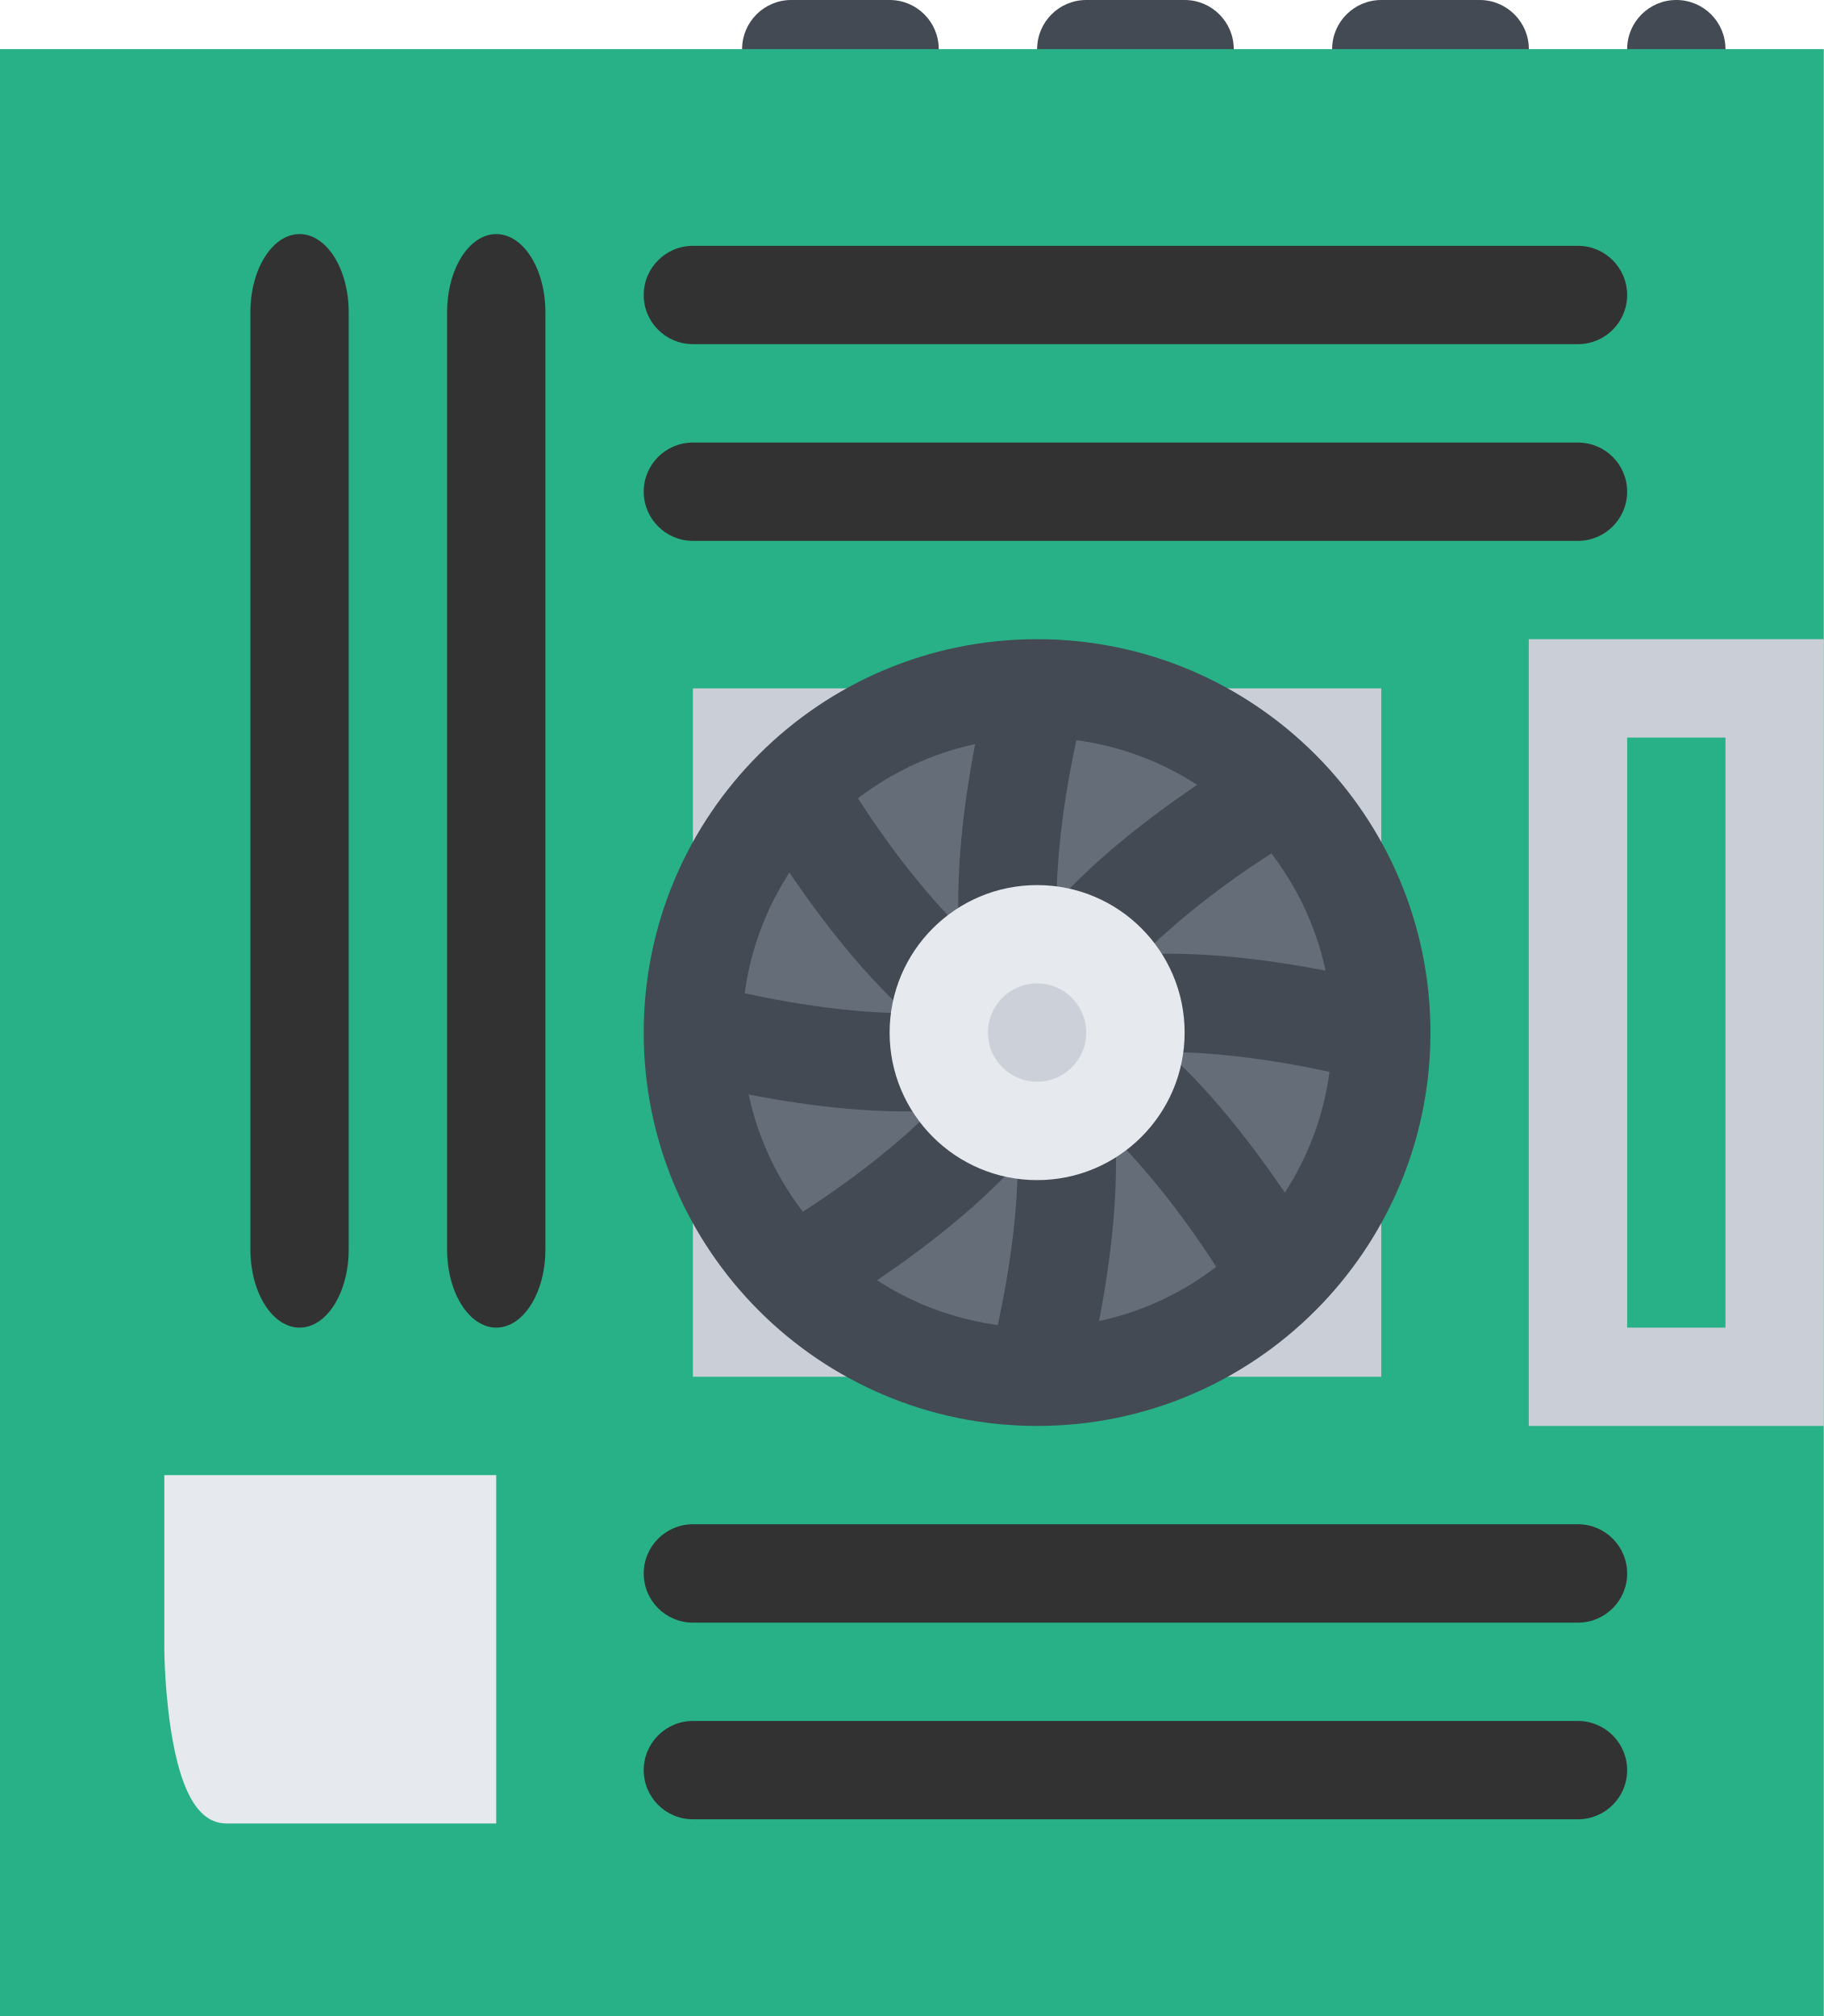
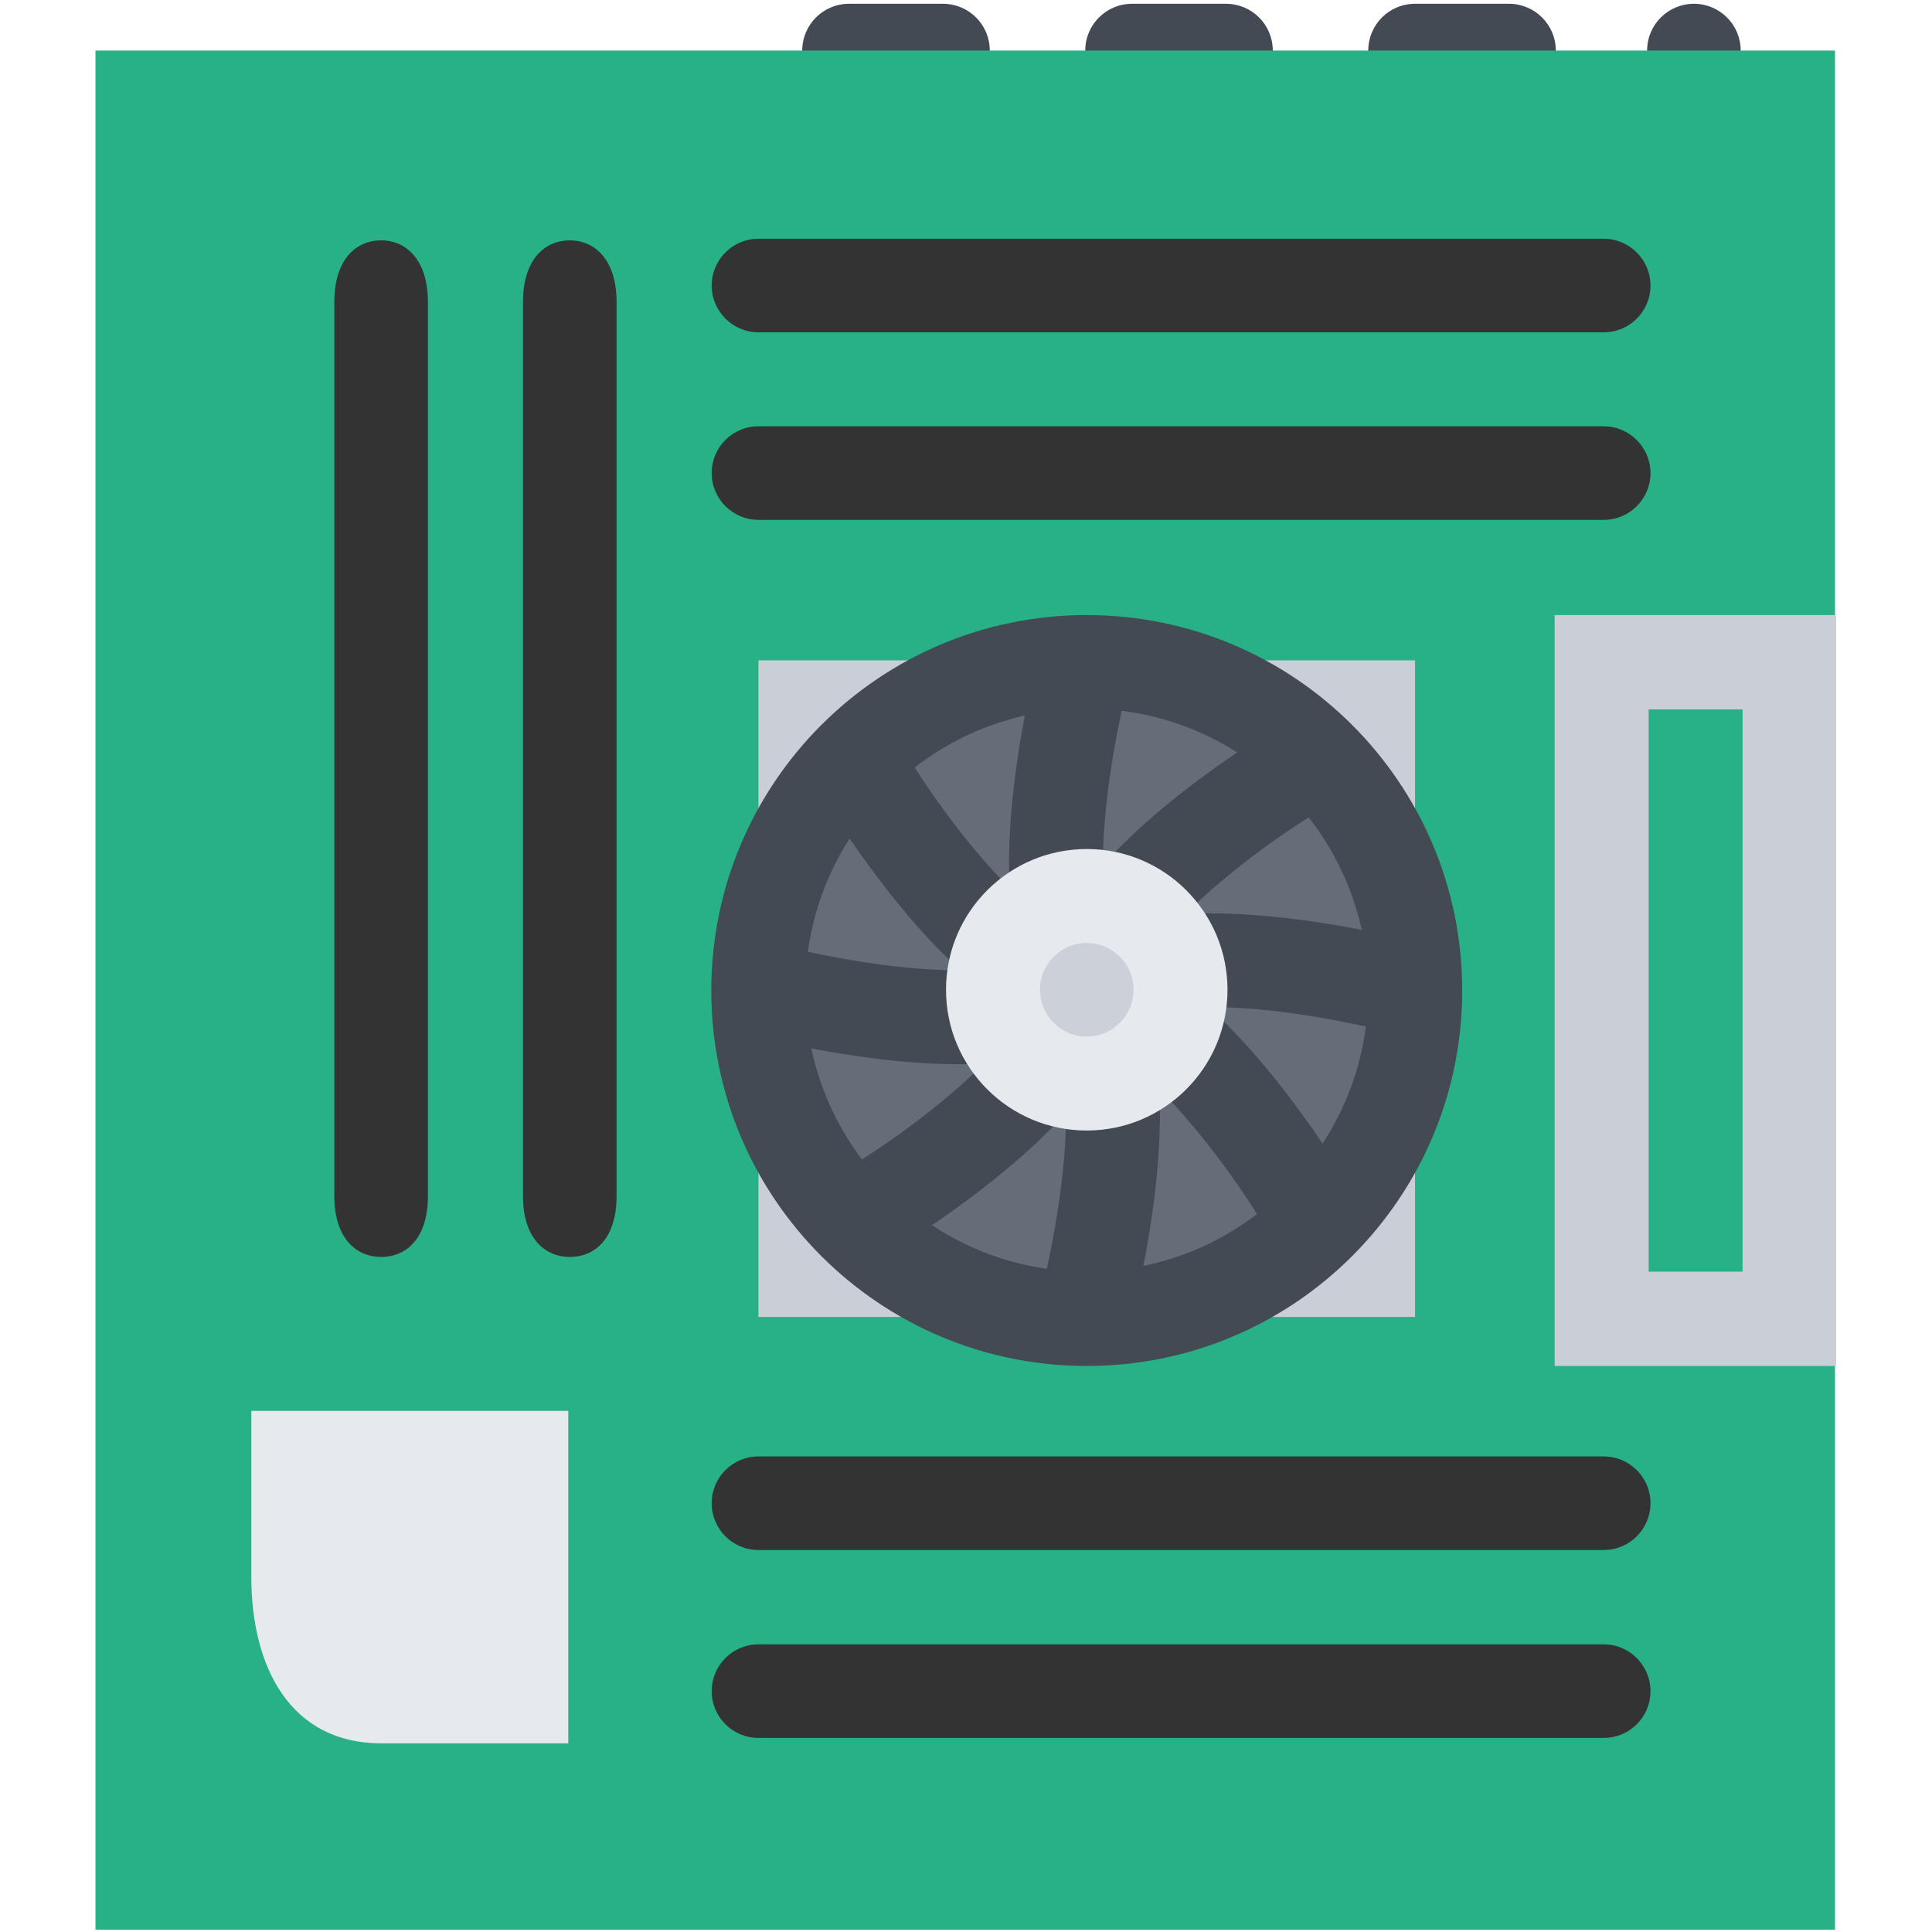
- <svg xmlns="http://www.w3.org/2000/svg" version="1.1" id="Layer_1" width="395.647" height="437.328" viewBox="0 0 395.647 437.328" enable-background="new 0 0 512 512" xml:space="preserve">
-   <defs id="defs104">
- 	
- 	
- 	
- 	
- 	
- 	
- 	
- 	
- 	
- 	
- 	
- 	
- 	
- 	
- 	
- 	
- 	
- 	
- 	
- 	
- 	
- 	
- 	
- 	
- 	
- 	
- 	
- 	
- 	
- 	
- 	
- 
- 		
- 		
- 		
- 	
- 		
- 	
- 		
- 		
- 		
- 		
- 	
- 		
- 		
- 	
- 		
- 		
- 	</defs>
-   <g id="g14" transform="translate(-116.3525,-26.672)">
-     <path fill="#434a54" d="m 480,26.672 c -5.875,0 -10.656,4.766 -10.656,10.656 0,5.89 4.781,10.672 10.656,10.672 5.906,0 10.672,-4.781 10.672,-10.672 0,-5.891 -4.766,-10.656 -10.672,-10.656 z" id="path6" />
-     <path fill="#434a54" d="M 309.344,26.672 H 288 c -5.875,0 -10.656,4.766 -10.656,10.656 0,5.89 4.781,10.672 10.656,10.672 h 21.344 C 315.234,48 320,43.219 320,37.328 320,31.437 315.234,26.672 309.344,26.672 Z" id="path8" />
-     <path fill="#434a54" d="M 373.344,26.672 H 352 c -5.875,0 -10.656,4.766 -10.656,10.656 0,5.89 4.781,10.672 10.656,10.672 h 21.344 C 379.234,48 384,43.219 384,37.328 384,31.437 379.234,26.672 373.344,26.672 Z" id="path10" />
-     <path fill="#434a54" d="m 437.344,26.672 h -21.328 c -5.891,0 -10.672,4.766 -10.672,10.656 0,5.89 4.781,10.672 10.672,10.672 h 21.328 c 5.891,0 10.672,-4.781 10.672,-10.672 0,-5.891 -4.782,-10.656 -10.672,-10.656 z" id="path12" />
-   </g>
-   <rect y="10.656" fill="#5d9cec" width="395.647" height="426.672" id="rect16" x="0" style="fill:#28b186;fill-opacity:1;stroke-width:0.879" />
-   <path fill="#e6e9ed" d="m 49.148,395.564 c -5.603,0 -9.4,-5.756 -11.609,-17.599 -1.833,-9.777 -1.892,-20.145 -1.892,-20.256 V 320 h 72 v 75.564 z" id="path24" style="stroke-width:0.706" />
-   <path fill="#434a54" d="m 107.647,50.779 c -5.875,0 -10.656,7.594 -10.656,16.952 v 203.318 0 c 0,9.357 4.781,16.952 10.656,16.952 5.906,0 10.672,-7.594 10.672,-16.952 v 0 -203.318 c 0,-9.357 -4.766,-16.952 -10.672,-16.952 z" id="path32" style="fill:#323232;fill-opacity:1;stroke-width:1.26" />
-   <path fill="#434a54" d="m 64.991,50.779 c -5.891,0 -10.672,7.594 -10.672,16.952 v 203.318 0 c 0,9.357 4.781,16.952 10.672,16.952 5.891,0 10.656,-7.594 10.656,-16.952 v 0 -203.318 c 0,-9.357 -4.766,-16.952 -10.656,-16.952 z" id="path34" style="fill:#323232;fill-opacity:1;stroke-width:1.26" />
-   <path fill="#434a54" d="m 342.319,373.328 v 0 h -192 v 0 c -5.891,0 -10.672,4.781 -10.672,10.672 0,5.891 4.781,10.656 10.672,10.656 v 0 h 192 v 0 c 5.891,0 10.672,-4.766 10.672,-10.656 0,-5.89 -4.782,-10.672 -10.672,-10.672 z" id="path38" style="fill:#323232;fill-opacity:1" />
-   <path fill="#434a54" d="m 150.319,352 v 0 h 192 v 0 c 5.891,0 10.672,-4.781 10.672,-10.672 0,-5.891 -4.781,-10.672 -10.672,-10.672 v 0 h -192 v 0 c -5.891,0 -10.672,4.781 -10.672,10.672 0,5.891 4.781,10.672 10.672,10.672 z" id="path40" style="fill:#323232;fill-opacity:1" />
-   <path fill="#434a54" d="m 342.319,96 v 0 h -192 v 0 c -5.891,0 -10.672,4.766 -10.672,10.656 0,5.89 4.781,10.672 10.672,10.672 v 0 h 192 v 0 c 5.891,0 10.672,-4.781 10.672,-10.672 0,-5.891 -4.782,-10.656 -10.672,-10.656 z" id="path44" style="fill:#323232;fill-opacity:1" />
-   <path fill="#434a54" d="m 150.319,74.656 v 0 h 192 v 0 c 5.891,0 10.672,-4.766 10.672,-10.656 0,-5.89 -4.782,-10.672 -10.672,-10.672 v 0 h -192 v 0 c -5.891,0 -10.672,4.781 -10.672,10.672 0,5.891 4.781,10.656 10.672,10.656 z" id="path46" style="fill:#323232;fill-opacity:1" />
-   <path fill="#cacfd7" d="m 331.647,138.656 v 170.672 h 64 V 138.656 Z M 374.319,288 h -21.328 V 160 h 21.328 z" id="path52" style="fill:#cacfd7;fill-opacity:1;stroke-width:1;stroke-miterlimit:4;stroke-dasharray:none" />
-   <g id="g80" transform="translate(-116.3525,-26.672)">
-     <rect x="266.672" y="176" fill="#cacfd7" width="149.328" height="149.328" id="rect78" />
-   </g>
-   <path fill="#656d78" d="m 224.991,298.656 c -41.172,0 -74.672,-33.484 -74.672,-74.656 0,-41.172 33.5,-74.672 74.672,-74.672 41.172,0 74.656,33.5 74.656,74.672 0,41.172 -33.484,74.656 -74.656,74.656 z" id="path90" />
-   <path fill="#434a54" d="m 295.835,234.281 5.641,-20.578 c -0.578,-0.156 -14.234,-3.859 -30.688,-5.75 -8.391,-0.969 -16,-1.266 -22.812,-0.938 9.859,-9.859 23.625,-19.703 34.391,-25.844 l -10.562,-18.531 c -0.516,0.297 -12.797,7.328 -25.781,17.625 -6.625,5.266 -12.219,10.438 -16.812,15.5 0,-4.516 0.297,-9.516 0.906,-14.875 1.656,-14.766 5.078,-27.422 5.156,-27.75 v 0 l -10.283,-2.812 -10.297,-2.812 c -0.156,0.562 -3.859,14.219 -5.75,30.688 -0.953,8.391 -1.266,16 -0.938,22.797 -9.859,-9.844 -19.703,-23.625 -25.844,-34.375 l -18.531,10.562 c 0.297,0.516 7.328,12.797 17.625,25.766 5.266,6.625 10.438,12.234 15.5,16.812 -4.516,0.016 -9.516,-0.281 -14.875,-0.891 -14.875,-1.688 -27.625,-5.141 -27.75,-5.172 l -2.812,10.297 2.828,-10.297 -5.641,20.578 c 0.562,0.156 14.219,3.875 30.688,5.766 6.219,0.703 12.016,1.062 17.375,1.062 1.859,0 3.672,-0.047 5.422,-0.125 -9.859,9.844 -23.625,19.688 -34.375,25.844 l 5.281,9.266 5.281,9.266 c 0.516,-0.297 12.797,-7.328 25.766,-17.641 6.625,-5.25 12.234,-10.422 16.812,-15.484 0.016,4.516 -0.281,9.5 -0.891,14.875 -1.688,14.859 -5.125,27.609 -5.172,27.734 l 20.578,5.641 c 0.156,-0.578 3.875,-14.234 5.766,-30.688 0.953,-8.391 1.266,-16 0.938,-22.812 9.844,9.859 19.688,23.625 25.828,34.375 l 18.547,-10.562 c -0.297,-0.516 -7.328,-12.797 -17.641,-25.766 -5.25,-6.625 -10.422,-12.219 -15.484,-16.812 4.516,0 9.5,0.297 14.875,0.906 14.875,1.671 27.609,5.124 27.735,5.155 z" id="path92" />
-   <path fill="#ccd1d9" d="m 224.991,245.328 c -11.766,0 -21.344,-9.562 -21.344,-21.328 0,-11.766 9.578,-21.344 21.344,-21.344 11.766,0 21.328,9.578 21.328,21.344 0,11.766 -9.563,21.328 -21.328,21.328 z" id="path94" />
-   <path fill="#e6e9ed" d="m 224.991,192 c -17.672,0 -32,14.328 -32,32 0,17.672 14.328,32 32,32 17.672,0 32,-14.328 32,-32 0,-17.672 -14.328,-32 -32,-32 z m 0,42.656 c -5.891,0 -10.672,-4.781 -10.672,-10.656 0,-5.891 4.781,-10.672 10.672,-10.672 5.875,0 10.656,4.781 10.656,10.672 0,5.875 -4.781,10.656 -10.656,10.656 z" id="path96" />
-   <path fill="#434a54" d="m 224.991,138.656 c -47.125,0 -85.344,38.203 -85.344,85.344 0,47.125 38.219,85.328 85.344,85.328 47.125,0 85.328,-38.203 85.328,-85.328 0,-47.141 -38.203,-85.344 -85.328,-85.344 z m 0,149.344 c -35.297,0 -64,-28.719 -64,-64 0,-35.297 28.703,-64 64,-64 35.281,0 64,28.703 64,64 0,35.281 -28.719,64 -64,64 z" id="path98" />
+ <svg xmlns="http://www.w3.org/2000/svg" width="512" height="512" version="1.1" viewBox="0 0 512 512">
+   <path d="m225 1c-6.85 0-12.4 5.56-12.4 12.4 0 6.87 5.58 12.4 12.4 12.4h24.9c6.87 0 12.4-5.58 12.4-12.4 0-6.87-5.56-12.4-12.4-12.4h-24.9zm75 0c-6.85 0-12.4 5.56-12.4 12.4 0 6.87 5.58 12.4 12.4 12.4h24.9c6.87 0 12.4-5.58 12.4-12.4 0-6.87-5.56-12.4-12.4-12.4h-24.9zm75 0c-6.87 0-12.4 5.56-12.4 12.4 0 6.87 5.58 12.4 12.4 12.4h24.9c6.87 0 12.4-5.58 12.4-12.4 0-6.87-5.58-12.4-12.4-12.4h-24.9zm73.9 0c-6.85 0-12.4 5.56-12.4 12.4 0 6.87 5.58 12.4 12.4 12.4 6.89 0 12.4-5.58 12.4-12.4 0-6.87-5.56-12.4-12.4-12.4z" fill="#434a54" />
+   <rect x="25.3" y="13.4" width="461" height="498" fill="#28b186" />
+   <path d="m101 462c-23.9 0-34.4-20-34.4-44.1v-44h84v88.1z" fill="#e6e9ed" />
+   <path d="m101 63.7c-6.87 0-12.4 5.33-12.4 16.3v237c0 10.9 5.58 16.1 12.4 16.1 6.87 0 12.4-5.15 12.4-16.1v-237c0-10.9-5.56-16.3-12.4-16.3zm50 0c-6.85 0-12.4 5.33-12.4 16.3v237c0 10.9 5.58 16.1 12.4 16.1 6.89 0 12.4-5.15 12.4-16.1v-237c0-10.9-5.56-16.3-12.4-16.3zm50-0.43c-6.87 0-12.4 5.58-12.4 12.4s5.58 12.4 12.4 12.4h224c6.87 0 12.4-5.56 12.4-12.4s-5.58-12.4-12.4-12.4zm0 49.7c-6.87 0-12.4 5.56-12.4 12.4s5.58 12.4 12.4 12.4h224c6.87 0 12.4-5.58 12.4-12.4s-5.58-12.4-12.4-12.4zm0 273c-6.87 0-12.4 5.58-12.4 12.4 0 6.87 5.58 12.4 12.4 12.4h224c6.87 0 12.4-5.58 12.4-12.4 0-6.87-5.58-12.4-12.4-12.4zm0 49.8c-6.87 0-12.4 5.58-12.4 12.4 0 6.87 5.58 12.4 12.4 12.4h224c6.87 0 12.4-5.56 12.4-12.4s-5.58-12.4-12.4-12.4z" fill="#333" />
+   <path d="m412 163v199h74.6v-199zm49.8 174h-24.9v-149h24.9z" fill="#cacfd7" />
+   <rect x="201" y="175" width="174" height="174" fill="#cacfd7" />
+   <path d="m288 349c-48 0-87.1-39-87.1-87.1s39.1-87.1 87.1-87.1 87.1 39.1 87.1 87.1-39 87.1-87.1 87.1z" fill="#656d78" />
+   <path d="m370 274 6.58-24c-0.674-0.182-16.6-4.5-35.8-6.71-9.79-1.13-18.7-1.48-26.6-1.09 11.5-11.5 27.6-23 40.1-30.1l-12.3-21.6c-0.602 0.346-14.9 8.55-30.1 20.6-7.73 6.14-14.2 12.2-19.6 18.1 0-5.27 0.346-11.1 1.06-17.3 1.93-17.2 5.92-32 6.01-32.4l-24-6.56c-0.182 0.655-4.5 16.6-6.71 35.8-1.11 9.79-1.48 18.7-1.09 26.6-11.5-11.5-23-27.6-30.1-40.1l-21.6 12.3c0.346 0.602 8.55 14.9 20.6 30 6.14 7.73 12.2 14.3 18.1 19.6-5.27 0.019-11.1-0.328-17.3-1.04-17.3-1.97-32.2-6-32.4-6.03l-3.28 12 3.3-12-6.58 24c0.655 0.182 16.6 4.52 35.8 6.72 7.25 0.82 14 1.24 20.3 1.24 2.17 0 4.28-0.055 6.32-0.146-11.5 11.5-27.6 23-40.1 30.1l12.3 21.6c0.602-0.346 14.9-8.55 30-20.6 7.73-6.12 14.3-12.2 19.6-18.1 0.019 5.27-0.328 11.1-1.04 17.3-1.97 17.3-5.98 32.2-6.03 32.3l24 6.58c0.182-0.674 4.52-16.6 6.72-35.8 1.11-9.79 1.48-18.7 1.09-26.6 11.5 11.5 23 27.6 30.1 40.1l21.6-12.3c-0.346-0.602-8.55-14.9-20.6-30-6.12-7.73-12.2-14.2-18.1-19.6 5.27 0 11.1 0.346 17.3 1.06 17.3 1.95 32.2 5.98 32.3 6.01z" fill="#434a54" />
+   <path d="m288 287c-13.7 0-24.9-11.2-24.9-24.9s11.2-24.9 24.9-24.9 24.9 11.2 24.9 24.9-11.2 24.9-24.9 24.9z" fill="#ccd1d9" />
+   <path d="m288 225c-20.6 0-37.3 16.7-37.3 37.3s16.7 37.3 37.3 37.3 37.3-16.7 37.3-37.3-16.7-37.3-37.3-37.3zm0 49.7c-6.87 0-12.4-5.58-12.4-12.4 0-6.87 5.58-12.4 12.4-12.4 6.85 0 12.4 5.58 12.4 12.4 0 6.85-5.58 12.4-12.4 12.4z" fill="#e6e9ed" />
+   <path d="m288 163c-55 0-99.5 44.6-99.5 99.5 0 55 44.6 99.5 99.5 99.5 55 0 99.5-44.6 99.5-99.5 0-55-44.6-99.5-99.5-99.5zm0 174c-41.2 0-74.6-33.5-74.6-74.6 0-41.2 33.5-74.6 74.6-74.6s74.6 33.5 74.6 74.6-33.5 74.6-74.6 74.6z" fill="#434a54" />
</svg>
